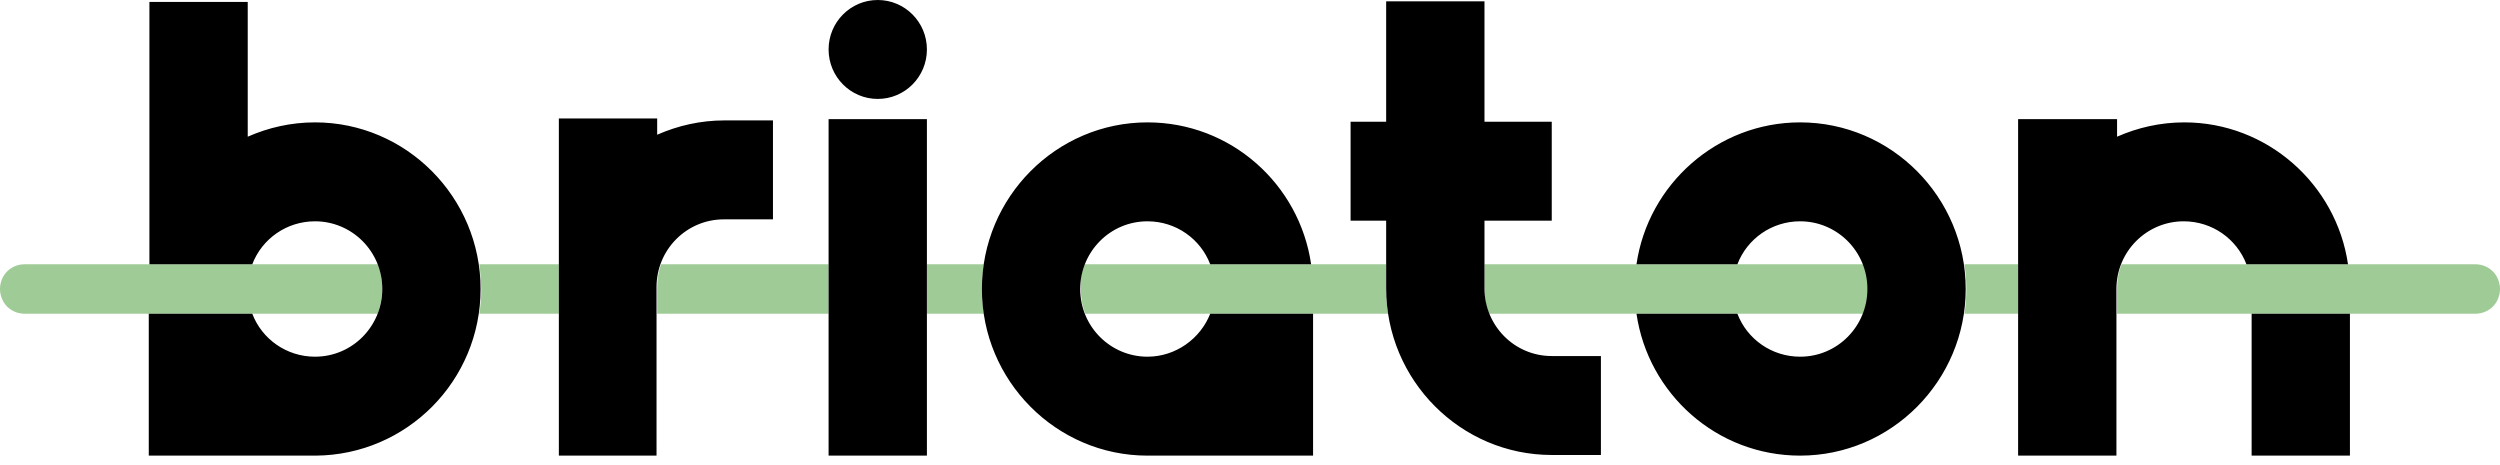
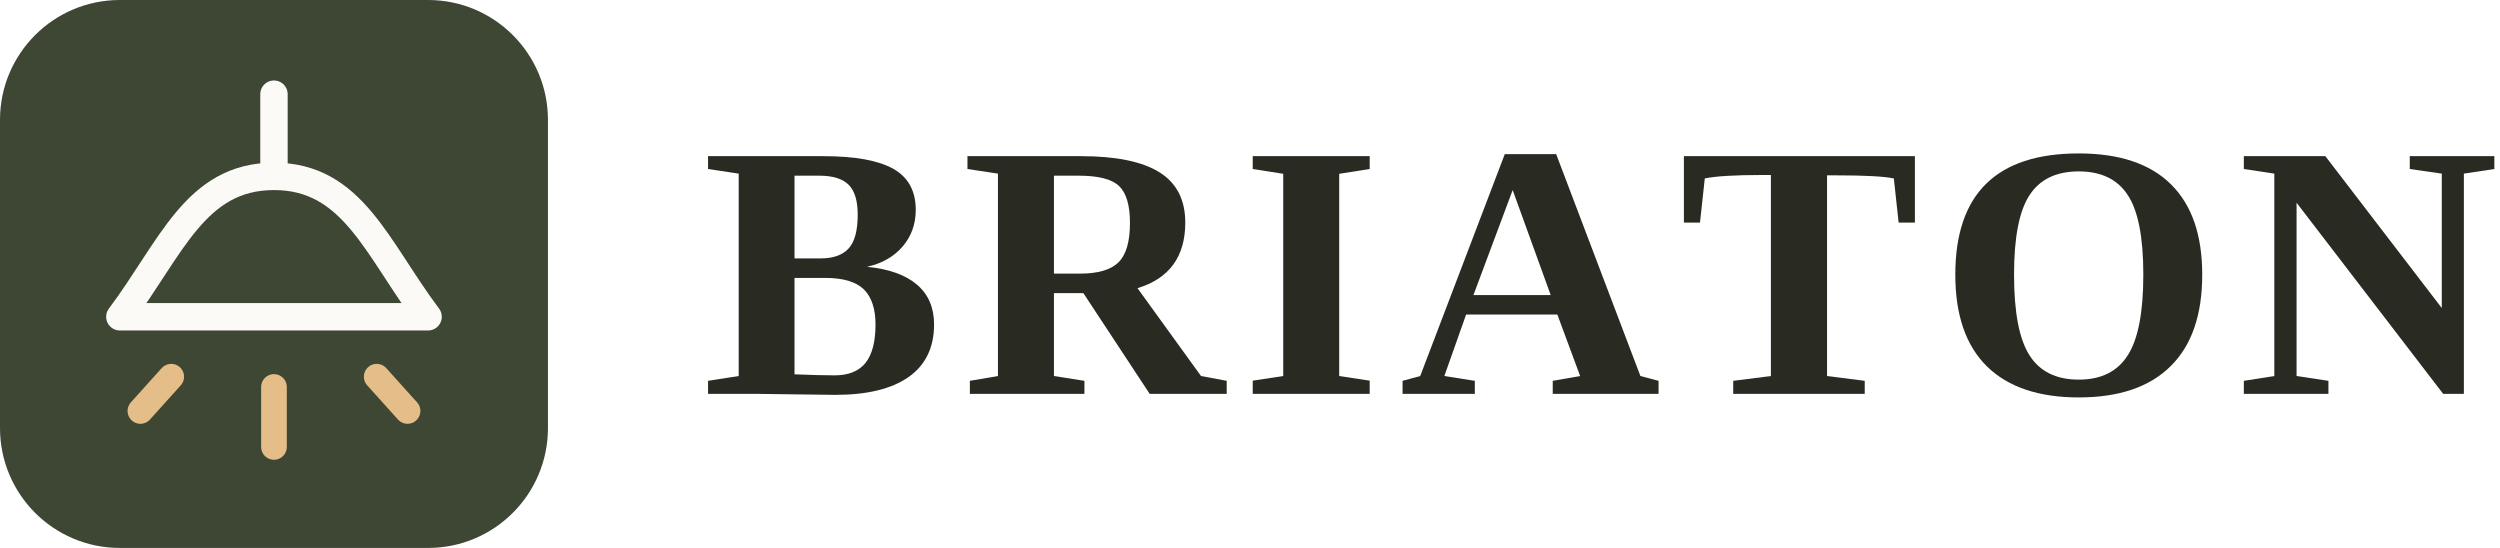
- <svg xmlns="http://www.w3.org/2000/svg" viewBox="0 0 140 26" fill="none">
-   <path fill-rule="evenodd" clip-rule="evenodd" d="M118.81 14.799C118.629 15.236 118.556 15.71 118.556 16.184V17.569H138.624C138.986 17.569 139.348 17.423 139.602 17.168C139.855 16.913 140 16.548 140 16.184C140 15.819 139.855 15.455 139.602 15.2C139.348 14.945 138.986 14.799 138.624 14.799H118.81ZM110.008 14.799H113.014V17.569H110.008C110.08 17.132 110.116 16.658 110.116 16.184C110.116 15.71 110.08 15.236 110.008 14.799ZM83.131 14.799H104.357C104.538 15.236 104.611 15.71 104.611 16.184C104.611 16.658 104.502 17.132 104.357 17.569H83.384C83.203 17.132 83.131 16.658 83.131 16.184V14.799ZM60.745 14.799H77.625V16.184C77.625 16.658 77.661 17.132 77.734 17.569H60.781C60.6 17.132 60.528 16.658 60.528 16.184C60.492 15.674 60.564 15.2 60.745 14.799ZM55.094 17.569H51.907V14.799H55.094C55.022 15.236 54.986 15.71 54.986 16.184C54.986 16.658 55.022 17.095 55.094 17.569ZM37.019 14.799C36.874 15.2 36.802 15.637 36.802 16.111V17.569H46.401V14.799H37.019ZM26.841 14.799H31.296V17.569H26.841C26.913 17.132 26.95 16.658 26.95 16.184C26.913 15.71 26.913 15.236 26.841 14.799ZM21.154 14.799C21.335 15.236 21.407 15.71 21.407 16.184C21.407 16.658 21.299 17.132 21.154 17.569H1.376C1.014 17.569 0.652 17.423 0.398 17.168C0.145 16.913 0 16.548 0 16.184C0 15.819 0.145 15.455 0.398 15.2C0.652 14.945 1.014 14.799 1.376 14.799H21.154Z" fill="#9FCB96" />
-   <path fill-rule="evenodd" clip-rule="evenodd" d="M8.367 17.569H14.127C14.67 18.991 16.047 19.975 17.64 19.975C19.741 19.975 21.408 18.262 21.408 16.184C21.408 14.07 19.705 12.393 17.64 12.393C16.047 12.393 14.67 13.377 14.127 14.799H8.367V0.109H13.873V7.655C15.032 7.144 16.3 6.853 17.64 6.853C22.748 6.853 26.913 11.044 26.913 16.184C26.913 21.323 22.784 25.479 17.677 25.515H8.331V17.569H8.367ZM46.401 25.515H51.907V6.67H46.401V25.515ZM118.52 16.184C118.52 14.07 120.223 12.393 122.287 12.393C123.881 12.393 125.257 13.377 125.801 14.799H131.488C130.836 10.315 126.96 6.853 122.323 6.853C120.983 6.853 119.715 7.144 118.556 7.655V6.67H113.014V25.515H118.52V16.184ZM36.766 25.515V16.075C36.766 13.96 38.468 12.284 40.533 12.284H43.286V6.743H40.569C39.229 6.743 37.961 7.035 36.802 7.545V6.634H31.296V25.515H36.766ZM126.091 25.515H131.596V17.569H126.091V25.515ZM73.532 25.515H64.259C59.151 25.515 54.986 21.323 54.986 16.184C54.986 11.044 59.151 6.853 64.259 6.853C68.931 6.853 72.771 10.315 73.423 14.799H67.772C67.229 13.377 65.853 12.393 64.259 12.393C62.158 12.393 60.492 14.106 60.492 16.184C60.492 18.298 62.194 19.975 64.259 19.975C65.853 19.975 67.229 18.954 67.772 17.569H73.532V25.515ZM83.131 6.816V0.073H77.625V6.816H75.633V12.357H77.625V16.148C77.625 21.287 81.79 25.479 86.898 25.479H89.651V19.938H86.898C84.797 19.938 83.131 18.225 83.131 16.148V12.357H86.898V6.816H83.131ZM91.643 14.799C92.295 10.315 96.171 6.853 100.807 6.853C105.915 6.853 110.08 11.044 110.08 16.184C110.08 21.323 105.915 25.515 100.807 25.515C96.135 25.515 92.295 22.052 91.643 17.569H97.294C97.837 18.991 99.213 19.975 100.807 19.975C102.908 19.975 104.574 18.262 104.574 16.184C104.574 14.07 102.872 12.393 100.807 12.393C99.213 12.393 97.837 13.377 97.294 14.799H91.643ZM49.154 0C50.675 0 51.907 1.239 51.907 2.77C51.907 4.301 50.675 5.54 49.154 5.54C47.633 5.54 46.401 4.301 46.401 2.77C46.401 1.239 47.633 0 49.154 0Z" fill="black" />
+ <svg xmlns="http://www.w3.org/2000/svg" viewBox="0 0 146 32" fill="none">
+   <rect width="32" height="32" rx="7" fill="#3d4734" />
+   <path d="M16 5.5v4.8m0 0c-4.6 0-6 4.2-9 8.2h18c-3-4-4.4-8.2-9-8.2Z" stroke="#fcfaf6" stroke-width="1.6" stroke-linecap="round" stroke-linejoin="round" />
+   <path d="m10 22-1.8 2M16 22.6v3.5m6-4.1 1.8 2" stroke="#e5bd88" stroke-width="1.5" stroke-linecap="round" />
+   <g fill="#292b23">
+     <path d="M50.09 12.54Q50.09 11.33 49.57 10.8Q49.04 10.26 47.84 10.26H46.4V15.09H47.93Q49.03 15.09 49.56 14.51Q50.09 13.93 50.09 12.54ZM51.13 18.95Q51.13 17.58 50.45 16.9Q49.76 16.23 48.19 16.23H46.4V21.86Q47.89 21.92 48.75 21.92Q49.96 21.92 50.55 21.19Q51.13 20.45 51.13 18.95ZM41.35 23V22.24L43.14 21.96V10.14L41.35 9.87V9.12H48.09Q50.85 9.12 52.17 9.86Q53.48 10.6 53.48 12.26Q53.48 13.5 52.71 14.4Q51.93 15.3 50.63 15.58Q52.56 15.77 53.56 16.63Q54.55 17.48 54.55 18.95Q54.55 20.97 53.06 22.02Q51.57 23.06 48.78 23.06L44.06 23Z" />
+     <path d="M61.55 17.12V21.96L63.33 22.24V23H56.64V22.24L58.28 21.96V10.14L56.5 9.87V9.12H63.14Q66.2 9.12 67.71 10.06Q69.22 11 69.22 13Q69.22 15.98 66.43 16.83L70.14 21.96L71.64 22.24V23H67.14L63.27 17.12ZM65.99 13.02Q65.99 11.47 65.35 10.86Q64.71 10.26 63 10.26H61.55V15.98H63.06Q64.65 15.98 65.32 15.32Q65.99 14.66 65.99 13.02Z" />
+     <path d="M78.21 21.96 79.99 22.23V23H73.16V22.23L74.94 21.96V10.15L73.16 9.87V9.12H79.99V9.87L78.21 10.15Z" />
+     <path d="M86.13 22.24V23H81.91V22.24L82.94 21.96L87.88 9H90.88L95.8 21.96L96.86 22.24V23H90.68V22.24L92.28 21.96L90.95 18.37H85.62L84.35 21.96ZM88.34 11.1 86.05 17.23H90.56Z" />
+     <path d="M101.22 23V22.24L103.42 21.96V10.22H102.9Q100.53 10.22 99.56 10.42L99.28 13H98.34V9.12H111.83V13H110.88L110.6 10.42Q109.74 10.24 107.2 10.24H106.7V21.96L108.9 22.24V23Z" />
+     <path d="M117.62 16.04Q117.62 19.35 118.53 20.76Q119.43 22.17 121.4 22.17Q123.36 22.17 124.26 20.75Q125.17 19.34 125.17 16.04Q125.17 12.76 124.26 11.39Q123.36 10.01 121.4 10.01Q119.43 10.01 118.53 11.39Q117.62 12.76 117.62 16.04ZM114.19 16.04Q114.19 8.96 121.4 8.96Q124.96 8.96 126.78 10.76Q128.61 12.56 128.61 16.04Q128.61 19.57 126.76 21.39Q124.92 23.21 121.4 23.21Q117.89 23.21 116.04 21.4Q114.19 19.58 114.19 16.04Z" />
+     <path d="M142.6 10.14 140.73 9.87V9.12H145.67V9.87L143.89 10.14V23H142.68L134.12 11.84V21.96L135.98 22.24V23H131.04V22.24L132.82 21.96V10.14L131.04 9.87V9.12H135.8L142.6 17.99Z" />
+   </g>
</svg>
